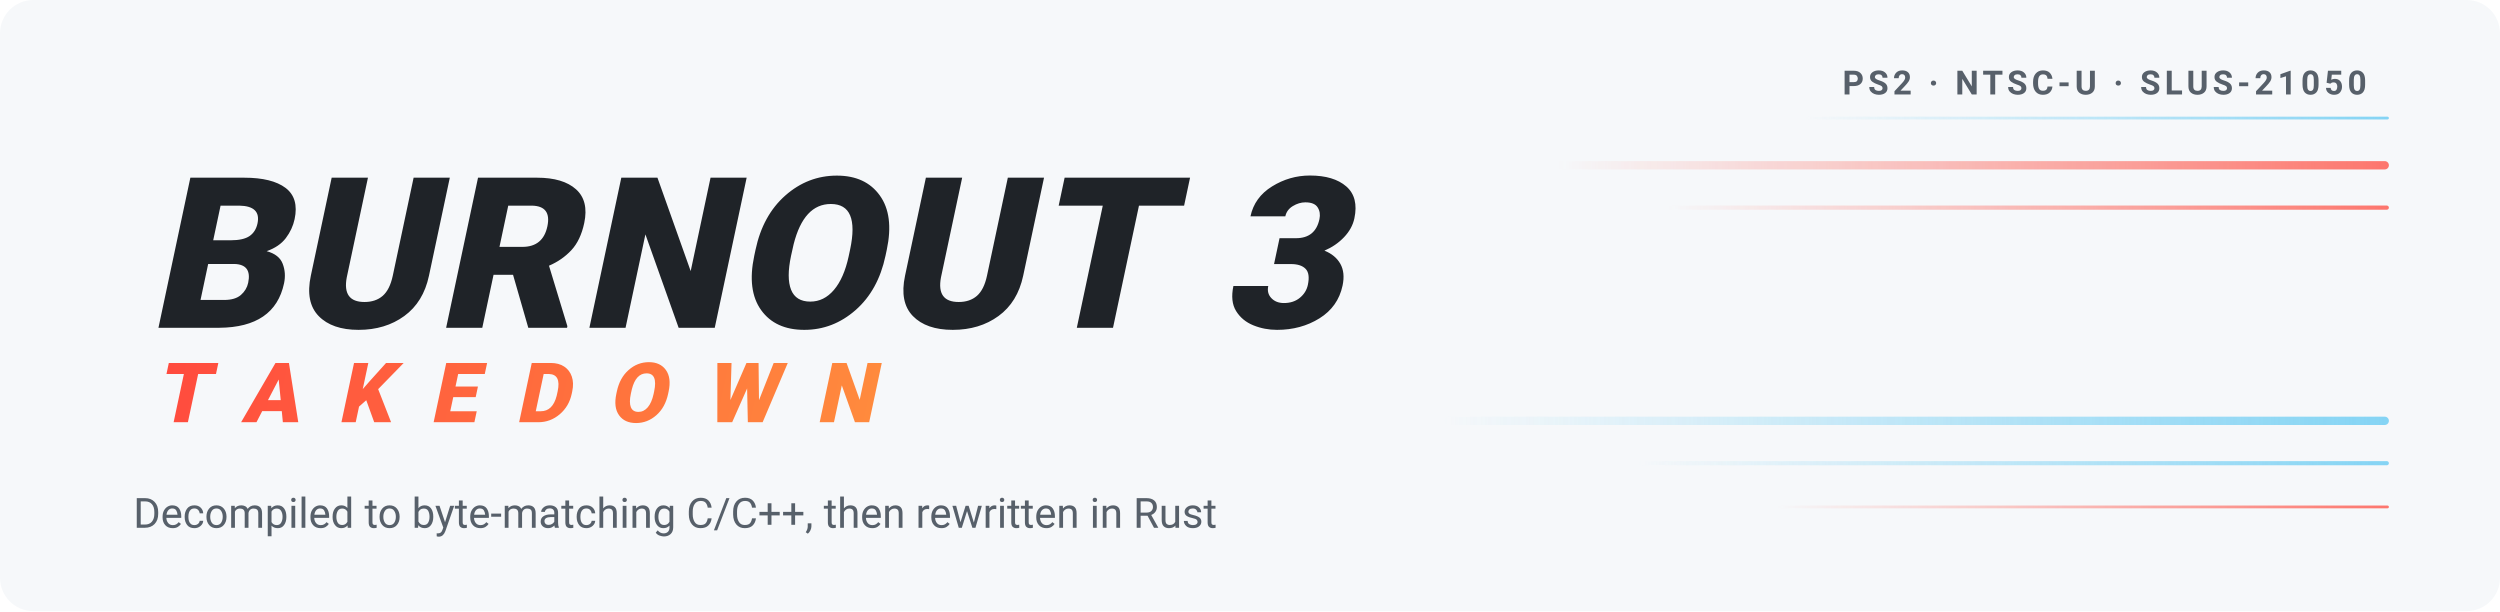
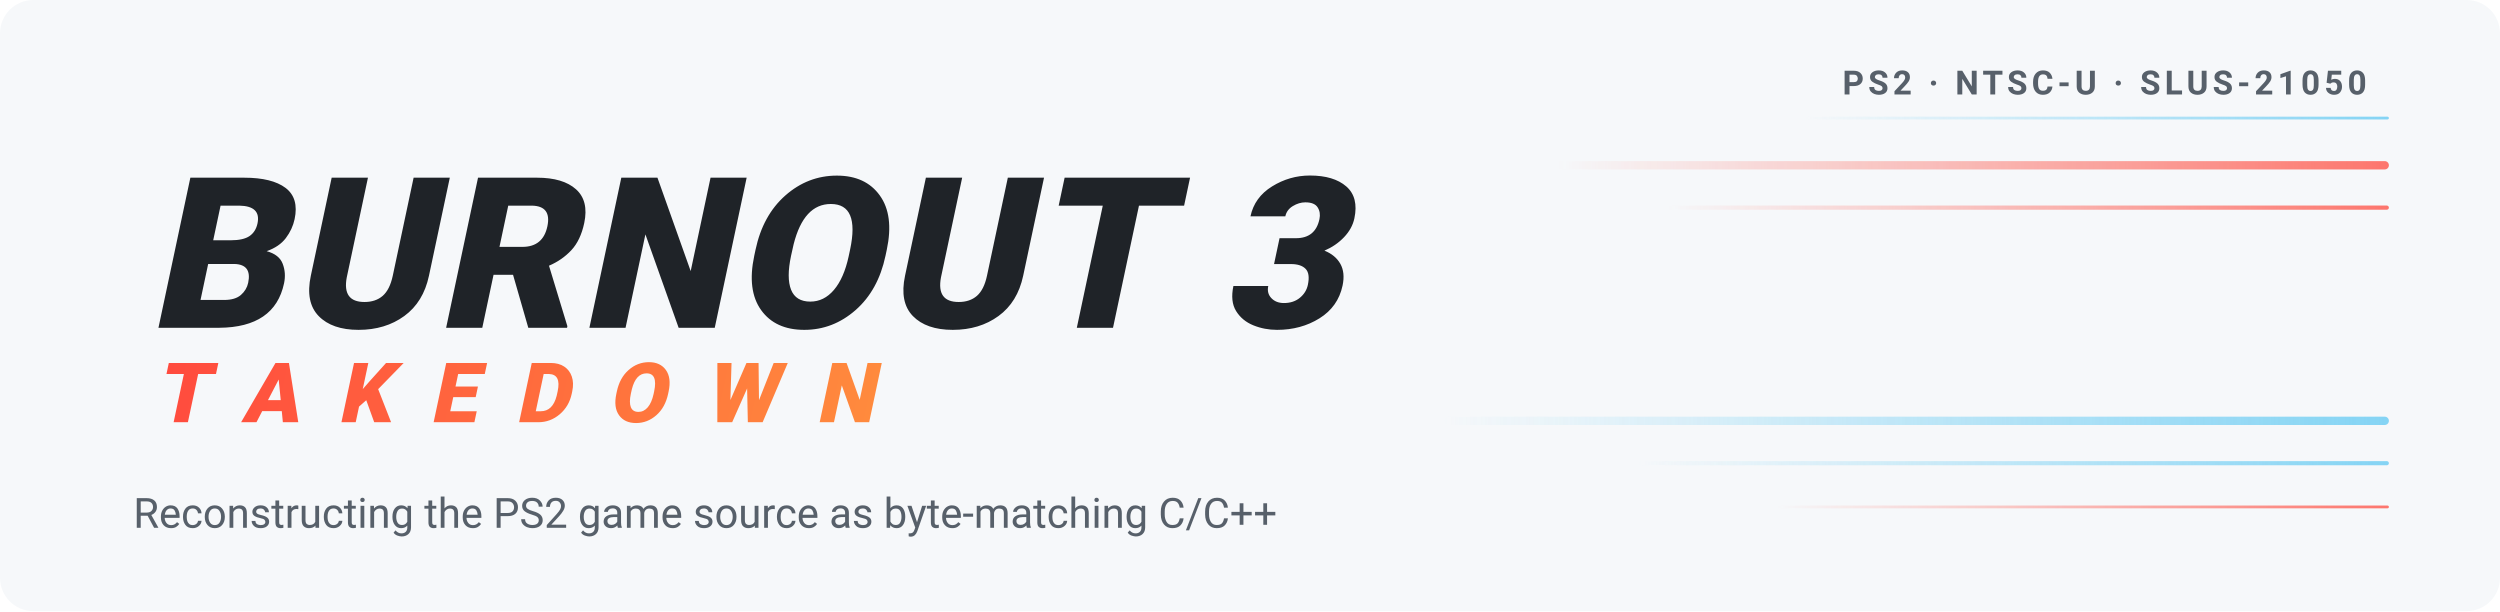
- <svg xmlns="http://www.w3.org/2000/svg" width="900" height="220" viewBox="0 0 900 220" role="img" aria-label="Burnout 3: Takedown, decompiled and rewritten in Rust">
+ <svg xmlns="http://www.w3.org/2000/svg" width="900" height="220" viewBox="0 0 900 220" role="img" aria-label="Burnout 3: Takedown, PS2 game-source decompilation">
  <defs>
    <linearGradient id="fade-ff4b3e" x1="0" x2="1">
      <stop offset="0" stop-color="#ff4b3e" stop-opacity="0" />
      <stop offset="1" stop-color="#ff4b3e" />
    </linearGradient>
    <linearGradient id="fade-5ec8f2" x1="0" x2="1">
      <stop offset="0" stop-color="#5ec8f2" stop-opacity="0" />
      <stop offset="1" stop-color="#5ec8f2" />
    </linearGradient>
    <linearGradient id="title" x1="0" x2="1">
      <stop offset="0" stop-color="#ff4b3e" />
      <stop offset="1" stop-color="#ff8a3d" />
    </linearGradient>
  </defs>
  <rect width="900" height="220" rx="12" fill="#f6f8fa" />
  <rect x="560" y="58" width="300" height="3" rx="1.5" fill="url(#fade-ff4b3e)" opacity="0.75" />
  <rect x="600" y="74" width="260" height="1.5" rx="0.75" fill="url(#fade-ff4b3e)" opacity="0.75" />
  <rect x="520" y="150" width="340" height="3" rx="1.5" fill="url(#fade-5ec8f2)" opacity="0.75" />
  <rect x="590" y="166" width="270" height="1.5" rx="0.75" fill="url(#fade-5ec8f2)" opacity="0.75" />
  <rect x="640" y="182" width="220" height="1" rx="0.5" fill="url(#fade-ff4b3e)" opacity="0.75" />
  <rect x="650" y="42" width="210" height="1" rx="0.5" fill="url(#fade-5ec8f2)" opacity="0.75" />
  <g transform="skewX(-12)">
    <text x="78" y="118" font-family="ui-sans-serif, -apple-system, 'Segoe UI', Roboto, Helvetica, Arial, sans-serif" font-size="76" font-weight="900" letter-spacing="2" fill="#1f2328">BURNOUT 3</text>
    <text x="88" y="152" font-family="ui-sans-serif, -apple-system, 'Segoe UI', Roboto, Helvetica, Arial, sans-serif" font-size="30" font-weight="800" letter-spacing="14" fill="url(#title)">TAKEDOWN</text>
  </g>
-   <text x="48" y="190" font-family="ui-sans-serif, -apple-system, 'Segoe UI', Roboto, Helvetica, Arial, sans-serif" font-size="15" fill="#57606a">Decompiled to byte-matching C/C++, then rewritten in Rust</text>
+   <text x="48" y="190" font-family="ui-sans-serif, -apple-system, 'Segoe UI', Roboto, Helvetica, Arial, sans-serif" font-size="15" fill="#57606a">Reconstructing the PS2 game source as byte-matching C/C++</text>
  <text x="852" y="34" text-anchor="end" font-family="ui-sans-serif, -apple-system, 'Segoe UI', Roboto, Helvetica, Arial, sans-serif" font-size="12" font-weight="700" letter-spacing="1.5" fill="#57606a">PS2 · NTSC-U · SLUS-21050</text>
</svg>
